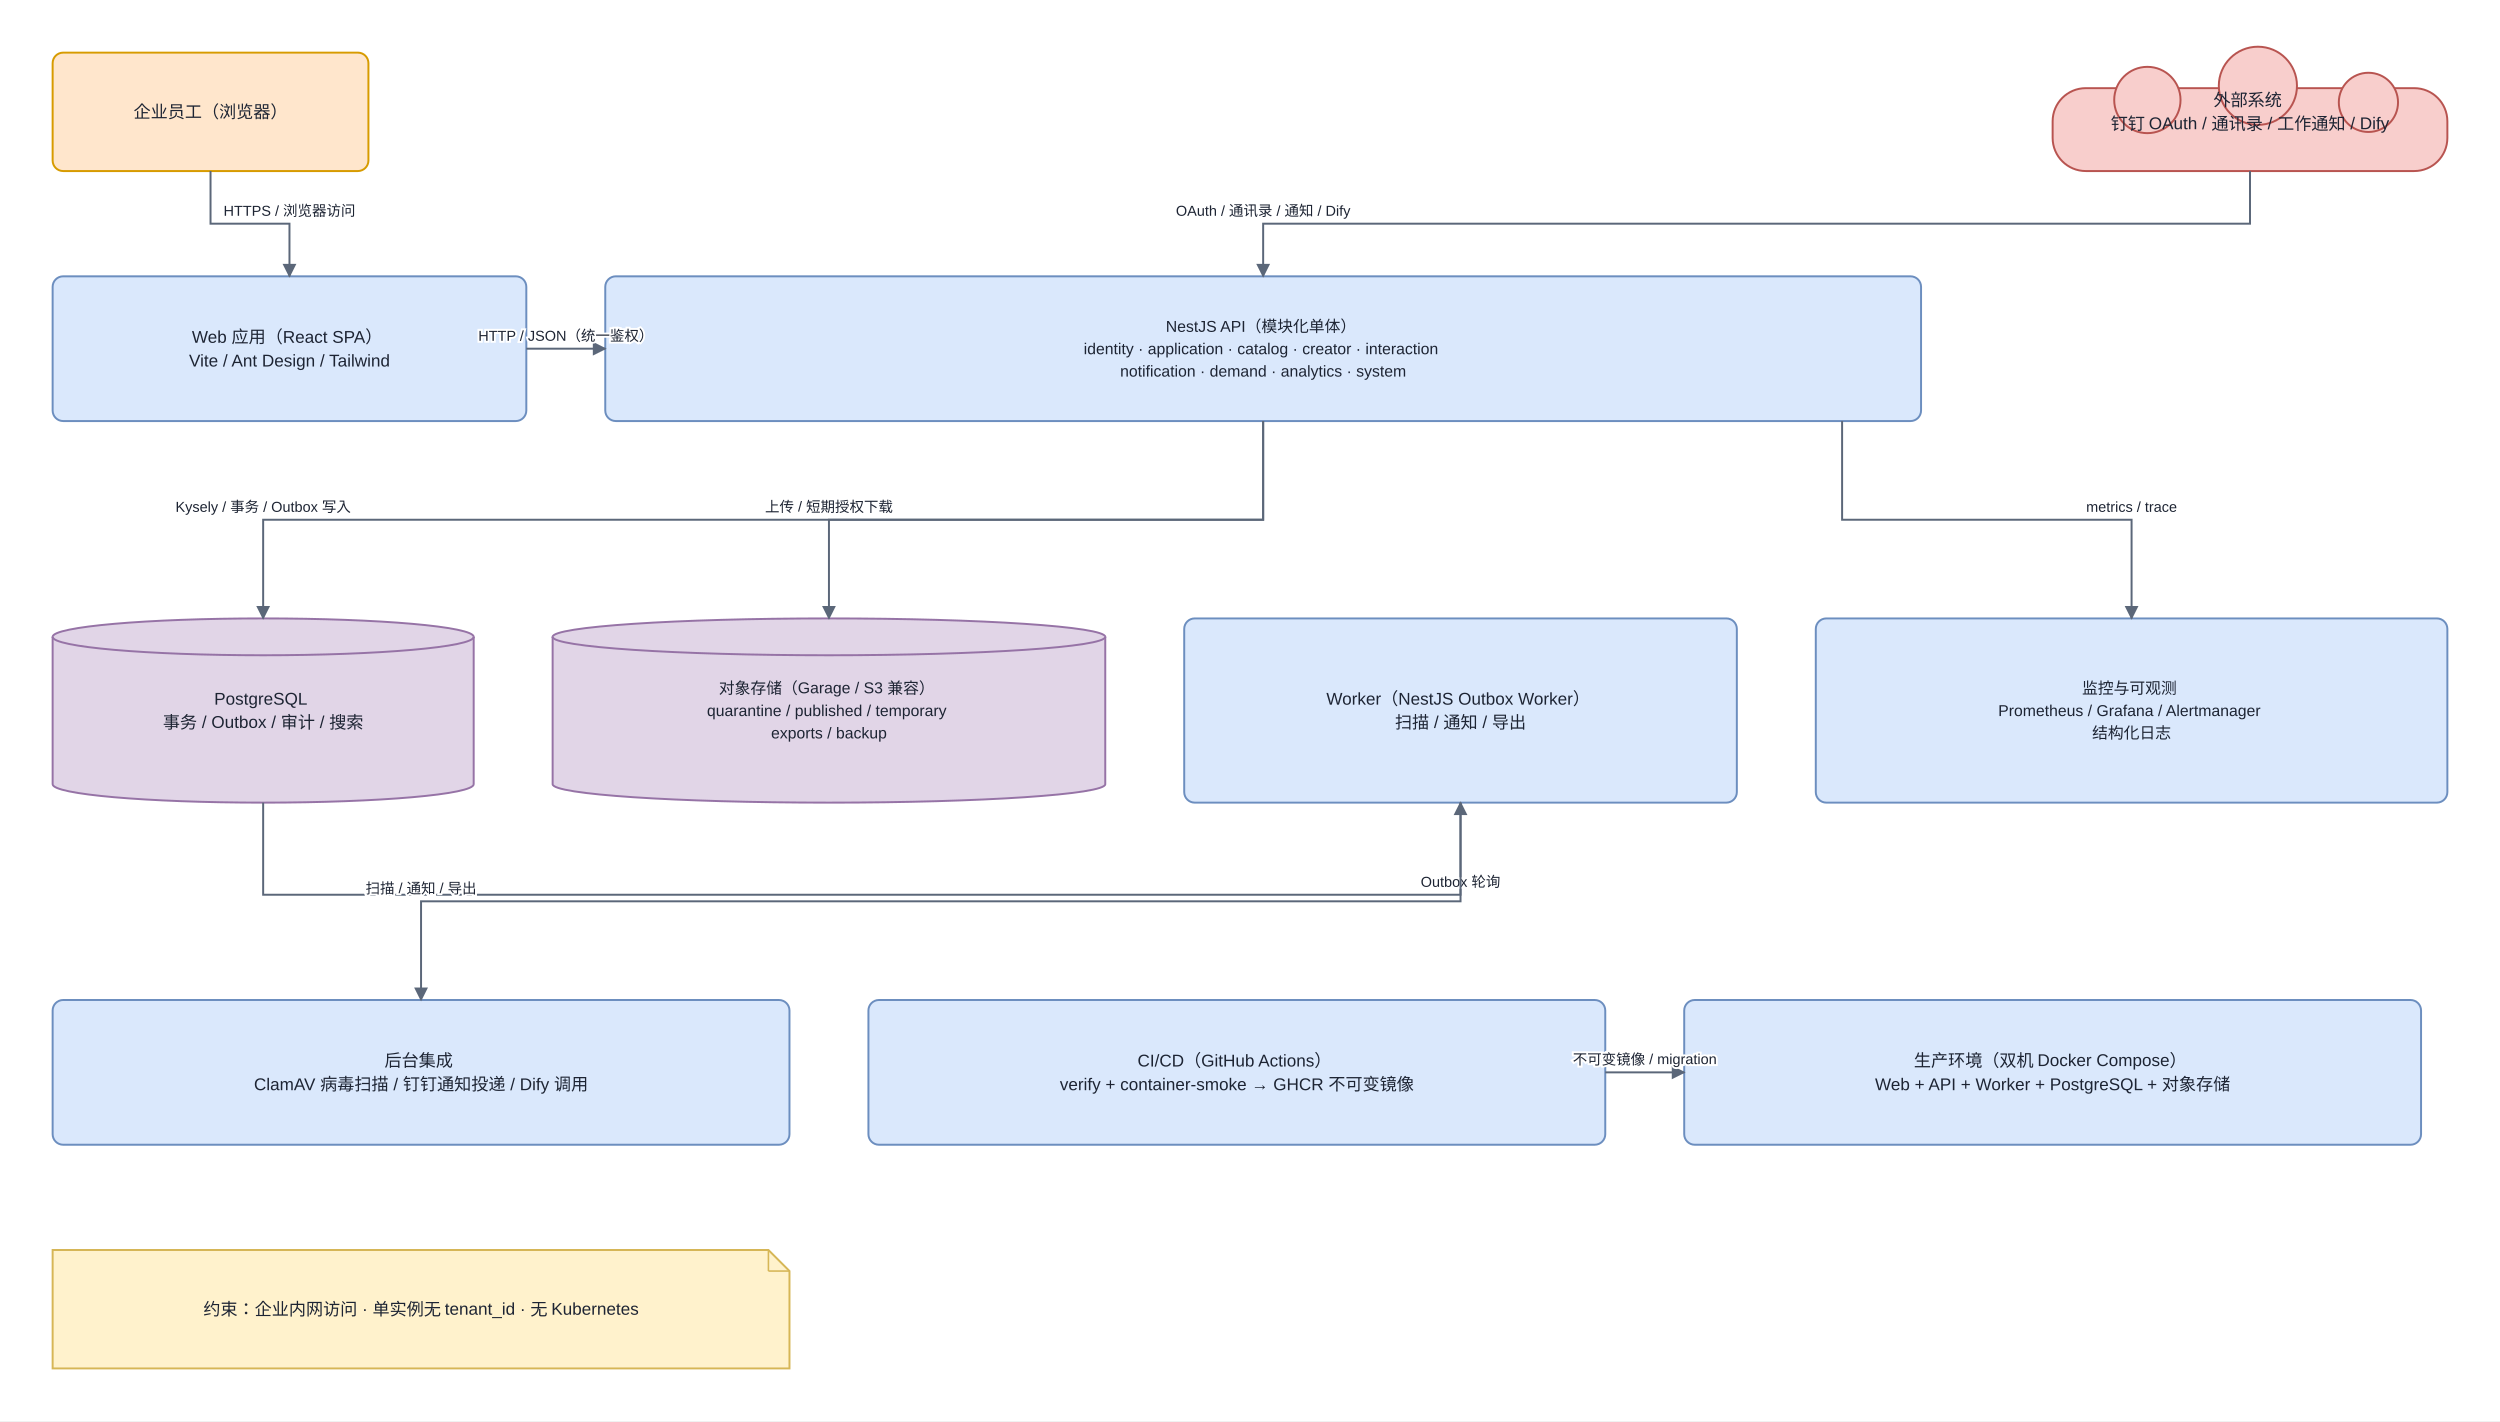
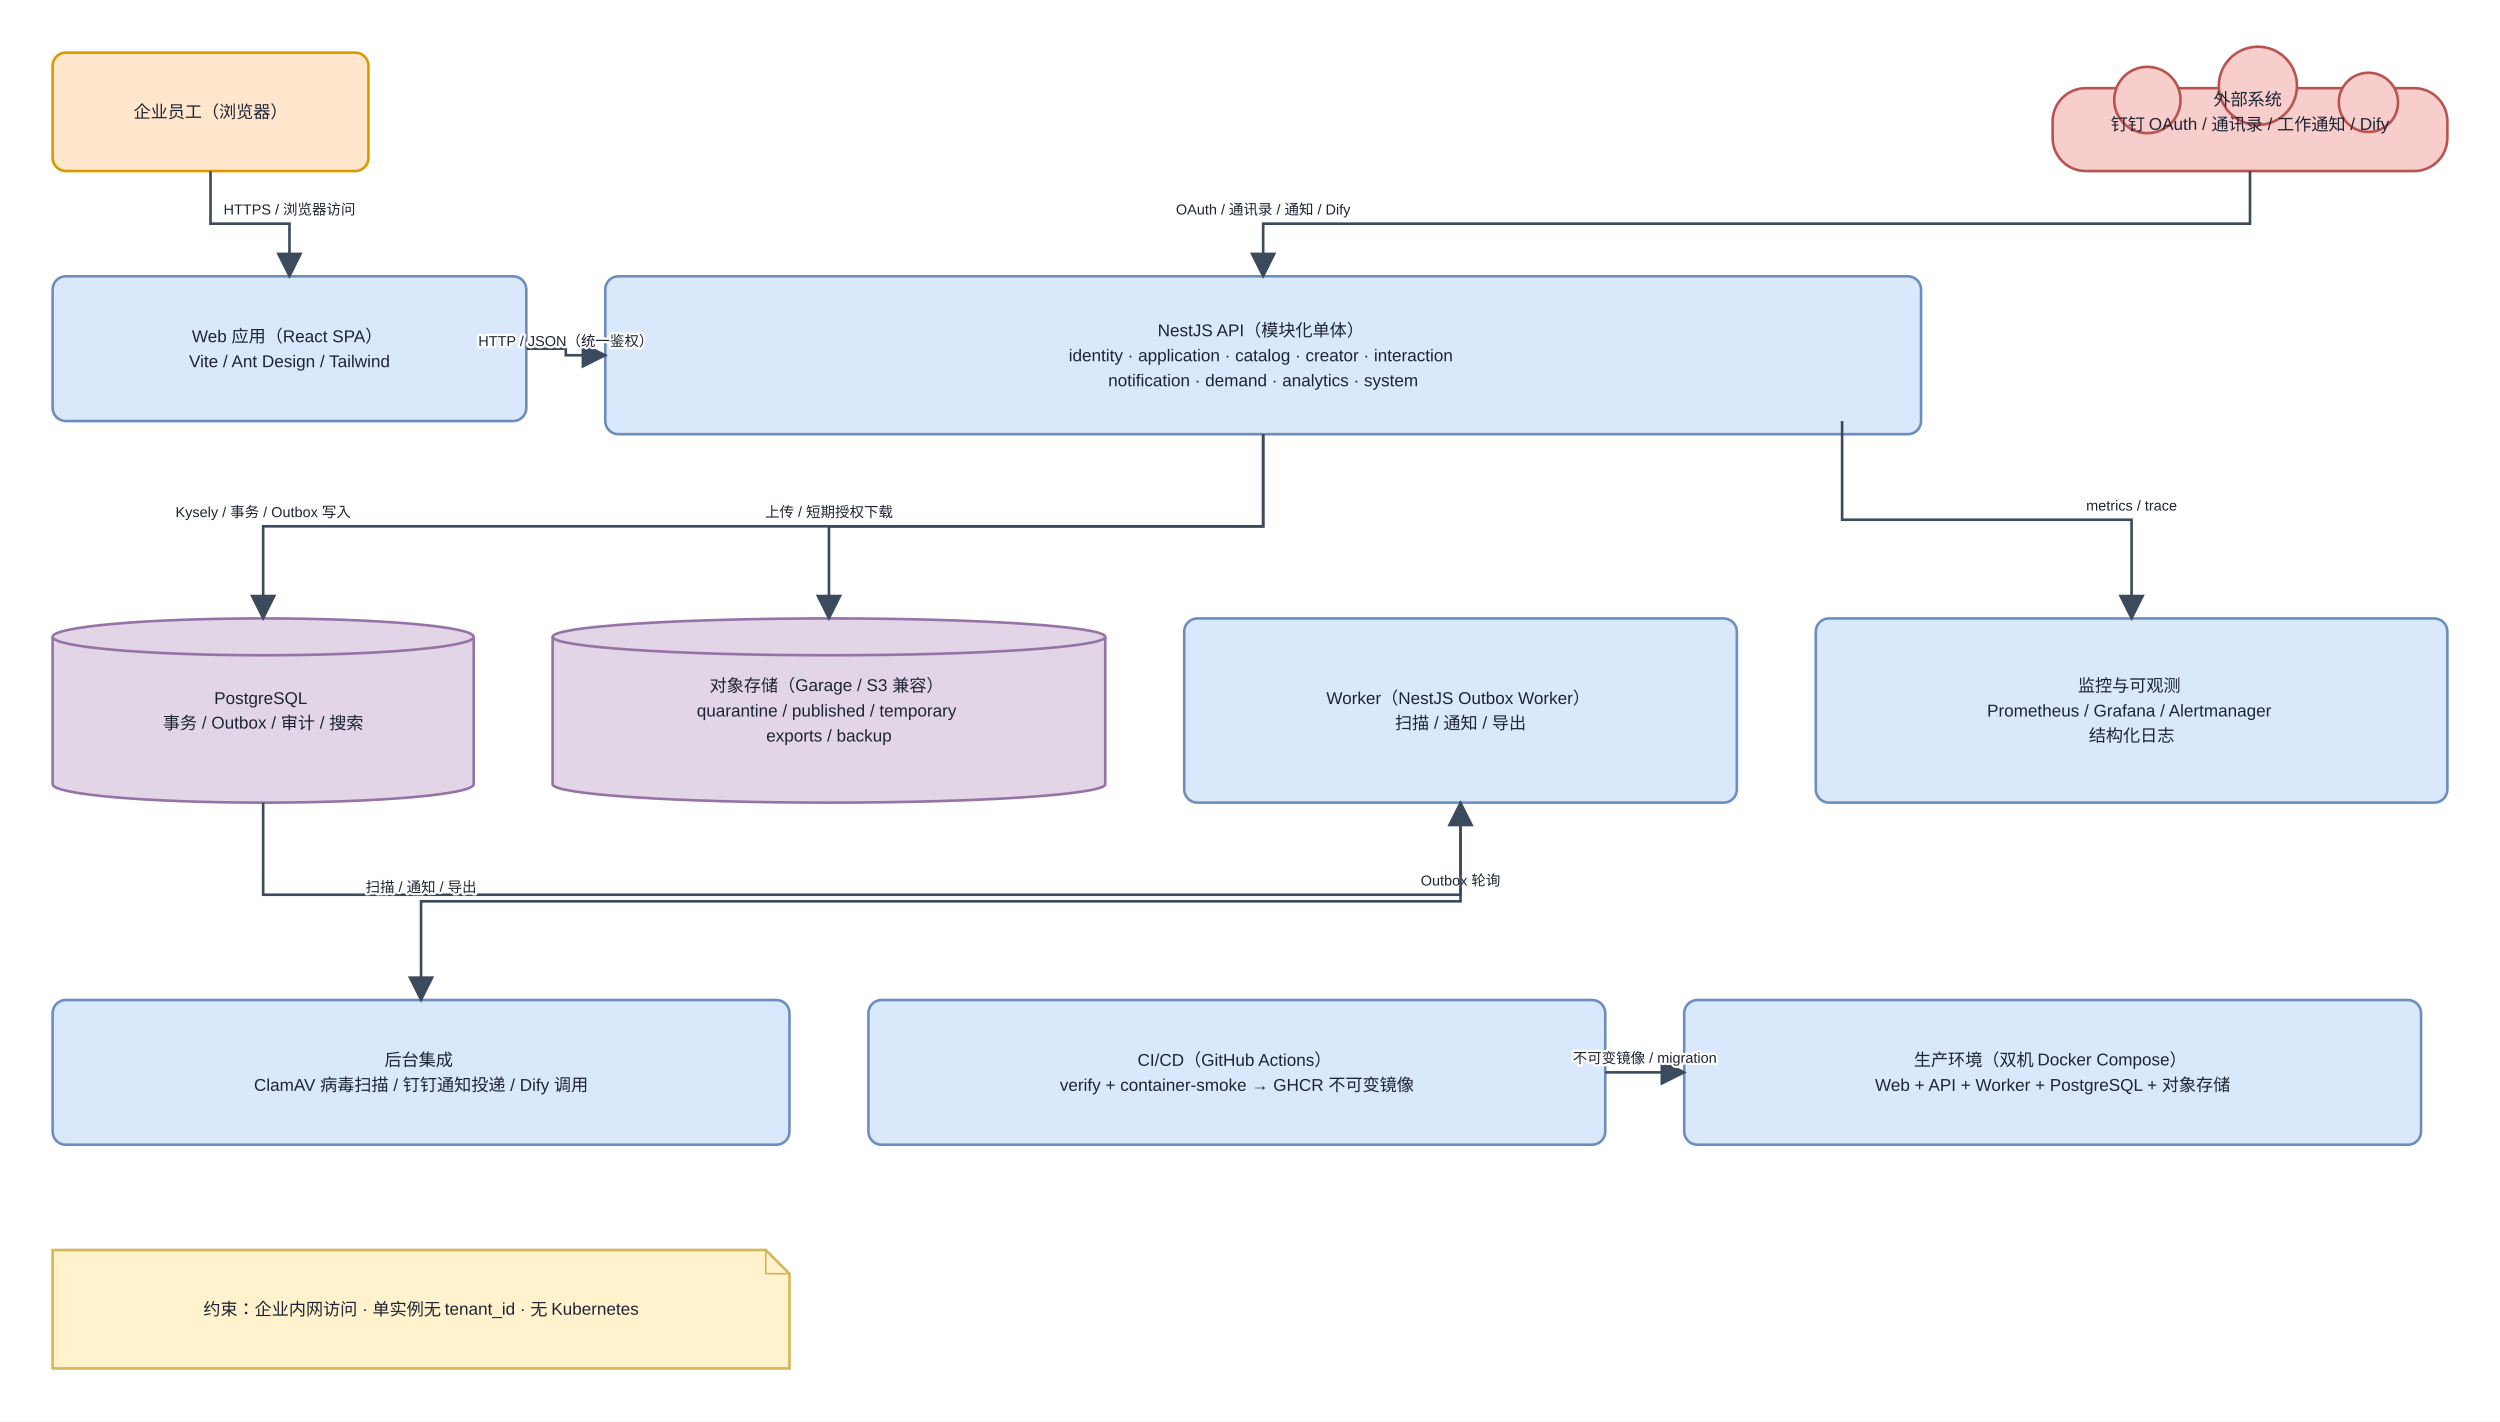
<svg xmlns="http://www.w3.org/2000/svg" width="1900" height="1080" viewBox="0 0 1900 1080">
  <defs>
-     <marker id="arrow" viewBox="0 0 10 10" refX="9" refY="5" markerWidth="7" markerHeight="7" orient="auto-start-reverse">
-       <path d="M 0 0 L 10 5 L 0 10 z" fill="#5b6779" />
+     <marker id="arrow" viewBox="0 0 10 10" refX="9" refY="5" markerWidth="10" markerHeight="10" orient="auto-start-reverse">
+       <path d="M 0 0 L 10 5 L 0 10 z" fill="#3c4a5e" />
    </marker>
  </defs>
  <rect width="1900" height="1080" fill="#ffffff" />
  <g id="u1">
-     <rect x="40" y="40" width="240" height="90" rx="8" fill="#ffe6cc" stroke="#d79b00" stroke-width="1.5" />
+     <rect x="40" y="40" width="240" height="90" rx="10" fill="#ffe6cc" stroke="#d79b00" stroke-width="2" />
    <text x="160" y="89.55" font-family="Microsoft YaHei, 'Segoe UI', Arial, sans-serif" font-size="13" fill="#1d2433" text-anchor="middle">
      <tspan x="160" dy="0">企业员工（浏览器）</tspan>
    </text>
  </g>
  <g id="ext">
-     <rect x="1560" y="67" width="300" height="63" rx="25.2" fill="#f8cecc" stroke="#b85450" stroke-width="1.5" />
-     <circle cx="1632" cy="76" r="25.2" fill="#f8cecc" stroke="#b85450" stroke-width="1.5" />
-     <circle cx="1716" cy="65.2" r="29.7" fill="#f8cecc" stroke="#b85450" stroke-width="1.5" />
-     <circle cx="1800" cy="77.8" r="22.5" fill="#f8cecc" stroke="#b85450" stroke-width="1.5" />
-     <text x="1710" y="80.55" font-family="Microsoft YaHei, 'Segoe UI', Arial, sans-serif" font-size="13" fill="#1d2433" text-anchor="middle">
+     <rect x="1560" y="67" width="300" height="63" rx="25.2" fill="#f8cecc" stroke="#b85450" stroke-width="2" />
+     <circle cx="1632" cy="76" r="25.2" fill="#f8cecc" stroke="#b85450" stroke-width="2" />
+     <circle cx="1716" cy="65.2" r="29.7" fill="#f8cecc" stroke="#b85450" stroke-width="2" />
+     <circle cx="1800" cy="77.8" r="22.5" fill="#f8cecc" stroke="#b85450" stroke-width="2" />
+     <text x="1710" y="80.05" font-family="Microsoft YaHei, 'Segoe UI', Arial, sans-serif" font-size="13" fill="#1d2433" text-anchor="middle">
      <tspan x="1710" dy="0">外部系统</tspan>
-       <tspan x="1710" dy="18">钉钉 OAuth / 通讯录 / 工作通知 / Dify</tspan>
+       <tspan x="1710" dy="19">钉钉 OAuth / 通讯录 / 工作通知 / Dify</tspan>
    </text>
  </g>
  <g id="web">
-     <rect x="40" y="210" width="360" height="110" rx="8" fill="#dae8fc" stroke="#6c8ebf" stroke-width="1.5" />
-     <text x="220" y="260.55" font-family="Microsoft YaHei, 'Segoe UI', Arial, sans-serif" font-size="13" fill="#1d2433" text-anchor="middle">
+     <rect x="40" y="210" width="360" height="110" rx="10" fill="#dae8fc" stroke="#6c8ebf" stroke-width="2" />
+     <text x="220" y="260.05" font-family="Microsoft YaHei, 'Segoe UI', Arial, sans-serif" font-size="13" fill="#1d2433" text-anchor="middle">
      <tspan x="220" dy="0">Web 应用（React SPA）</tspan>
-       <tspan x="220" dy="18">Vite / Ant Design / Tailwind</tspan>
+       <tspan x="220" dy="19">Vite / Ant Design / Tailwind</tspan>
    </text>
  </g>
  <g id="api">
-     <rect x="460" y="210" width="1000" height="110" rx="8" fill="#dae8fc" stroke="#6c8ebf" stroke-width="1.5" />
-     <text x="960" y="252.2" font-family="Microsoft YaHei, 'Segoe UI', Arial, sans-serif" font-size="12" fill="#1d2433" text-anchor="middle">
+     <rect x="460" y="210" width="1000" height="120" rx="10" fill="#dae8fc" stroke="#6c8ebf" stroke-width="2" />
+     <text x="960" y="255.55" font-family="Microsoft YaHei, 'Segoe UI', Arial, sans-serif" font-size="13" fill="#1d2433" text-anchor="middle">
      <tspan x="960" dy="0">NestJS API（模块化单体）</tspan>
-       <tspan x="960" dy="17">identity · application · catalog · creator · interaction</tspan>
-       <tspan x="960" dy="17">notification · demand · analytics · system</tspan>
+       <tspan x="960" dy="19">identity · application · catalog · creator · interaction</tspan>
+       <tspan x="960" dy="19">notification · demand · analytics · system</tspan>
    </text>
  </g>
  <g id="pg">
-     <ellipse cx="200" cy="484" rx="160" ry="14" fill="#e1d5e7" stroke="#9673a6" stroke-width="1.5" />
-     <path d="M 40 484 L 40 596 A 160 14 0 0 0 360 596 L 360 484" fill="#e1d5e7" stroke="#9673a6" stroke-width="1.5" />
-     <path d="M 40 484 A 160 14 0 0 0 360 484" fill="none" stroke="#9673a6" stroke-width="1.5" />
-     <text x="200" y="535.55" font-family="Microsoft YaHei, 'Segoe UI', Arial, sans-serif" font-size="13" fill="#1d2433" text-anchor="middle">
+     <ellipse cx="200" cy="484" rx="160" ry="14" fill="#e1d5e7" stroke="#9673a6" stroke-width="2" />
+     <path d="M 40 484 L 40 596 A 160 14 0 0 0 360 596 L 360 484" fill="#e1d5e7" stroke="#9673a6" stroke-width="2" />
+     <path d="M 40 484 A 160 14 0 0 0 360 484" fill="none" stroke="#9673a6" stroke-width="2" />
+     <text x="200" y="535.05" font-family="Microsoft YaHei, 'Segoe UI', Arial, sans-serif" font-size="13" fill="#1d2433" text-anchor="middle">
      <tspan x="200" dy="0">PostgreSQL</tspan>
-       <tspan x="200" dy="18">事务 / Outbox / 审计 / 搜索</tspan>
+       <tspan x="200" dy="19">事务 / Outbox / 审计 / 搜索</tspan>
    </text>
  </g>
  <g id="storage">
-     <ellipse cx="630" cy="484" rx="210" ry="14" fill="#e1d5e7" stroke="#9673a6" stroke-width="1.5" />
-     <path d="M 420 484 L 420 596 A 210 14 0 0 0 840 596 L 840 484" fill="#e1d5e7" stroke="#9673a6" stroke-width="1.5" />
-     <path d="M 420 484 A 210 14 0 0 0 840 484" fill="none" stroke="#9673a6" stroke-width="1.5" />
-     <text x="630" y="527.2" font-family="Microsoft YaHei, 'Segoe UI', Arial, sans-serif" font-size="12" fill="#1d2433" text-anchor="middle">
+     <ellipse cx="630" cy="484" rx="210" ry="14" fill="#e1d5e7" stroke="#9673a6" stroke-width="2" />
+     <path d="M 420 484 L 420 596 A 210 14 0 0 0 840 596 L 840 484" fill="#e1d5e7" stroke="#9673a6" stroke-width="2" />
+     <path d="M 420 484 A 210 14 0 0 0 840 484" fill="none" stroke="#9673a6" stroke-width="2" />
+     <text x="630" y="525.55" font-family="Microsoft YaHei, 'Segoe UI', Arial, sans-serif" font-size="13" fill="#1d2433" text-anchor="middle">
      <tspan x="630" dy="0">对象存储（Garage / S3 兼容）</tspan>
-       <tspan x="630" dy="17">quarantine / published / temporary</tspan>
-       <tspan x="630" dy="17">exports / backup</tspan>
+       <tspan x="630" dy="19">quarantine / published / temporary</tspan>
+       <tspan x="630" dy="19">exports / backup</tspan>
    </text>
  </g>
  <g id="worker">
-     <rect x="900" y="470" width="420" height="140" rx="8" fill="#dae8fc" stroke="#6c8ebf" stroke-width="1.5" />
-     <text x="1110" y="535.55" font-family="Microsoft YaHei, 'Segoe UI', Arial, sans-serif" font-size="13" fill="#1d2433" text-anchor="middle">
+     <rect x="900" y="470" width="420" height="140" rx="10" fill="#dae8fc" stroke="#6c8ebf" stroke-width="2" />
+     <text x="1110" y="535.05" font-family="Microsoft YaHei, 'Segoe UI', Arial, sans-serif" font-size="13" fill="#1d2433" text-anchor="middle">
      <tspan x="1110" dy="0">Worker（NestJS Outbox Worker）</tspan>
-       <tspan x="1110" dy="18">扫描 / 通知 / 导出</tspan>
+       <tspan x="1110" dy="19">扫描 / 通知 / 导出</tspan>
    </text>
  </g>
  <g id="obs">
-     <rect x="1380" y="470" width="480" height="140" rx="8" fill="#dae8fc" stroke="#6c8ebf" stroke-width="1.5" />
-     <text x="1620" y="527.2" font-family="Microsoft YaHei, 'Segoe UI', Arial, sans-serif" font-size="12" fill="#1d2433" text-anchor="middle">
+     <rect x="1380" y="470" width="480" height="140" rx="10" fill="#dae8fc" stroke="#6c8ebf" stroke-width="2" />
+     <text x="1620" y="525.55" font-family="Microsoft YaHei, 'Segoe UI', Arial, sans-serif" font-size="13" fill="#1d2433" text-anchor="middle">
      <tspan x="1620" dy="0">监控与可观测</tspan>
-       <tspan x="1620" dy="17">Prometheus / Grafana / Alertmanager</tspan>
-       <tspan x="1620" dy="17">结构化日志</tspan>
+       <tspan x="1620" dy="19">Prometheus / Grafana / Alertmanager</tspan>
+       <tspan x="1620" dy="19">结构化日志</tspan>
    </text>
  </g>
  <g id="extB">
-     <rect x="40" y="760" width="560" height="110" rx="8" fill="#dae8fc" stroke="#6c8ebf" stroke-width="1.5" />
-     <text x="320" y="810.55" font-family="Microsoft YaHei, 'Segoe UI', Arial, sans-serif" font-size="13" fill="#1d2433" text-anchor="middle">
+     <rect x="40" y="760" width="560" height="110" rx="10" fill="#dae8fc" stroke="#6c8ebf" stroke-width="2" />
+     <text x="320" y="810.05" font-family="Microsoft YaHei, 'Segoe UI', Arial, sans-serif" font-size="13" fill="#1d2433" text-anchor="middle">
      <tspan x="320" dy="0">后台集成</tspan>
-       <tspan x="320" dy="18">ClamAV 病毒扫描 / 钉钉通知投递 / Dify 调用</tspan>
+       <tspan x="320" dy="19">ClamAV 病毒扫描 / 钉钉通知投递 / Dify 调用</tspan>
    </text>
  </g>
  <g id="cicd">
-     <rect x="660" y="760" width="560" height="110" rx="8" fill="#dae8fc" stroke="#6c8ebf" stroke-width="1.5" />
-     <text x="940" y="810.55" font-family="Microsoft YaHei, 'Segoe UI', Arial, sans-serif" font-size="13" fill="#1d2433" text-anchor="middle">
+     <rect x="660" y="760" width="560" height="110" rx="10" fill="#dae8fc" stroke="#6c8ebf" stroke-width="2" />
+     <text x="940" y="810.05" font-family="Microsoft YaHei, 'Segoe UI', Arial, sans-serif" font-size="13" fill="#1d2433" text-anchor="middle">
      <tspan x="940" dy="0">CI/CD（GitHub Actions）</tspan>
-       <tspan x="940" dy="18">verify + container-smoke → GHCR 不可变镜像</tspan>
+       <tspan x="940" dy="19">verify + container-smoke → GHCR 不可变镜像</tspan>
    </text>
  </g>
  <g id="prod">
-     <rect x="1280" y="760" width="560" height="110" rx="8" fill="#dae8fc" stroke="#6c8ebf" stroke-width="1.5" />
-     <text x="1560" y="810.55" font-family="Microsoft YaHei, 'Segoe UI', Arial, sans-serif" font-size="13" fill="#1d2433" text-anchor="middle">
+     <rect x="1280" y="760" width="560" height="110" rx="10" fill="#dae8fc" stroke="#6c8ebf" stroke-width="2" />
+     <text x="1560" y="810.05" font-family="Microsoft YaHei, 'Segoe UI', Arial, sans-serif" font-size="13" fill="#1d2433" text-anchor="middle">
      <tspan x="1560" dy="0">生产环境（双机 Docker Compose）</tspan>
-       <tspan x="1560" dy="18">Web + API + Worker + PostgreSQL + 对象存储</tspan>
+       <tspan x="1560" dy="19">Web + API + Worker + PostgreSQL + 对象存储</tspan>
    </text>
  </g>
  <g id="note">
-     <polygon points="40,950 584,950 600,966 600,1040 40,1040" fill="#fff2cc" stroke="#d6b656" stroke-width="1.5" />
-     <line x1="584" y1="950" x2="584" y2="966" stroke="#d6b656" stroke-width="1.2" />
-     <line x1="584" y1="966" x2="600" y2="966" stroke="#d6b656" stroke-width="1.2" />
+     <polygon points="40,950 582,950 600,968 600,1040 40,1040" fill="#fff2cc" stroke="#d6b656" stroke-width="2" />
+     <line x1="582" y1="950" x2="582" y2="968" stroke="#d6b656" stroke-width="1.3" />
+     <line x1="582" y1="968" x2="600" y2="968" stroke="#d6b656" stroke-width="1.3" />
    <text x="320" y="999.55" font-family="Microsoft YaHei, 'Segoe UI', Arial, sans-serif" font-size="13" fill="#1d2433" text-anchor="middle">
      <tspan x="320" dy="0">约束：企业内网访问 · 单实例无 tenant_id · 无 Kubernetes</tspan>
    </text>
  </g>
  <g id="e1">
-     <path d="M 160 130 L 160 170 L 220 170 L 220 210" fill="none" stroke="#5b6779" stroke-width="1.5" marker-end="url(#arrow)" />
-     <text x="220" y="164" font-family="Microsoft YaHei, 'Segoe UI', Arial, sans-serif" font-size="11" fill="#1d2433" text-anchor="middle" stroke="#ffffff" stroke-width="3" paint-order="stroke">HTTPS / 浏览器访问</text>
+     <path d="M 160 130 L 160 170 L 220 170 L 220 210" fill="none" stroke="#3c4a5e" stroke-width="2" marker-end="url(#arrow)" />
+     <text x="220" y="163" font-family="Microsoft YaHei, 'Segoe UI', Arial, sans-serif" font-size="11" fill="#1d2433" text-anchor="middle" stroke="#ffffff" stroke-width="3.5" paint-order="stroke" stroke-linejoin="round">HTTPS / 浏览器访问</text>
  </g>
  <g id="e2">
-     <path d="M 400 265 L 430 265 L 430 265 L 460 265" fill="none" stroke="#5b6779" stroke-width="1.5" marker-end="url(#arrow)" />
-     <text x="430" y="259" font-family="Microsoft YaHei, 'Segoe UI', Arial, sans-serif" font-size="11" fill="#1d2433" text-anchor="middle" stroke="#ffffff" stroke-width="3" paint-order="stroke">HTTP / JSON（统一鉴权）</text>
+     <path d="M 400 265 L 430 265 L 430 270 L 460 270" fill="none" stroke="#3c4a5e" stroke-width="2" marker-end="url(#arrow)" />
+     <text x="430" y="263" font-family="Microsoft YaHei, 'Segoe UI', Arial, sans-serif" font-size="11" fill="#1d2433" text-anchor="middle" stroke="#ffffff" stroke-width="3.5" paint-order="stroke" stroke-linejoin="round">HTTP / JSON（统一鉴权）</text>
  </g>
  <g id="e3">
-     <path d="M 1710 130 L 1710 170 L 960 170 L 960 210" fill="none" stroke="#5b6779" stroke-width="1.5" marker-end="url(#arrow)" />
-     <text x="960" y="164" font-family="Microsoft YaHei, 'Segoe UI', Arial, sans-serif" font-size="11" fill="#1d2433" text-anchor="middle" stroke="#ffffff" stroke-width="3" paint-order="stroke">OAuth / 通讯录 / 通知 / Dify</text>
+     <path d="M 1710 130 L 1710 170 L 960 170 L 960 210" fill="none" stroke="#3c4a5e" stroke-width="2" marker-end="url(#arrow)" />
+     <text x="960" y="163" font-family="Microsoft YaHei, 'Segoe UI', Arial, sans-serif" font-size="11" fill="#1d2433" text-anchor="middle" stroke="#ffffff" stroke-width="3.5" paint-order="stroke" stroke-linejoin="round">OAuth / 通讯录 / 通知 / Dify</text>
  </g>
  <g id="e4">
-     <path d="M 960 320 L 960 395 L 200 395 L 200 470" fill="none" stroke="#5b6779" stroke-width="1.5" marker-end="url(#arrow)" />
-     <text x="200" y="389" font-family="Microsoft YaHei, 'Segoe UI', Arial, sans-serif" font-size="11" fill="#1d2433" text-anchor="middle" stroke="#ffffff" stroke-width="3" paint-order="stroke">Kysely / 事务 / Outbox 写入</text>
+     <path d="M 960 330 L 960 400 L 200 400 L 200 470" fill="none" stroke="#3c4a5e" stroke-width="2" marker-end="url(#arrow)" />
+     <text x="200" y="393" font-family="Microsoft YaHei, 'Segoe UI', Arial, sans-serif" font-size="11" fill="#1d2433" text-anchor="middle" stroke="#ffffff" stroke-width="3.5" paint-order="stroke" stroke-linejoin="round">Kysely / 事务 / Outbox 写入</text>
  </g>
  <g id="e5">
-     <path d="M 960 320 L 960 395 L 630 395 L 630 470" fill="none" stroke="#5b6779" stroke-width="1.5" marker-end="url(#arrow)" />
-     <text x="630" y="389" font-family="Microsoft YaHei, 'Segoe UI', Arial, sans-serif" font-size="11" fill="#1d2433" text-anchor="middle" stroke="#ffffff" stroke-width="3" paint-order="stroke">上传 / 短期授权下载</text>
+     <path d="M 960 330 L 960 400 L 630 400 L 630 470" fill="none" stroke="#3c4a5e" stroke-width="2" marker-end="url(#arrow)" />
+     <text x="630" y="393" font-family="Microsoft YaHei, 'Segoe UI', Arial, sans-serif" font-size="11" fill="#1d2433" text-anchor="middle" stroke="#ffffff" stroke-width="3.5" paint-order="stroke" stroke-linejoin="round">上传 / 短期授权下载</text>
  </g>
  <g id="e6">
-     <path d="M 200 610 L 200 680 L 1110 680 L 1110 610" fill="none" stroke="#5b6779" stroke-width="1.5" marker-end="url(#arrow)" />
-     <text x="1110" y="674" font-family="Microsoft YaHei, 'Segoe UI', Arial, sans-serif" font-size="11" fill="#1d2433" text-anchor="middle" stroke="#ffffff" stroke-width="3" paint-order="stroke">Outbox 轮询</text>
+     <path d="M 200 610 L 200 680 L 1110 680 L 1110 610" fill="none" stroke="#3c4a5e" stroke-width="2" marker-end="url(#arrow)" />
+     <text x="1110" y="673" font-family="Microsoft YaHei, 'Segoe UI', Arial, sans-serif" font-size="11" fill="#1d2433" text-anchor="middle" stroke="#ffffff" stroke-width="3.5" paint-order="stroke" stroke-linejoin="round">Outbox 轮询</text>
  </g>
  <g id="e7">
-     <path d="M 1110 610 L 1110 685 L 320 685 L 320 760" fill="none" stroke="#5b6779" stroke-width="1.5" marker-end="url(#arrow)" />
-     <text x="320" y="679" font-family="Microsoft YaHei, 'Segoe UI', Arial, sans-serif" font-size="11" fill="#1d2433" text-anchor="middle" stroke="#ffffff" stroke-width="3" paint-order="stroke">扫描 / 通知 / 导出</text>
+     <path d="M 1110 610 L 1110 685 L 320 685 L 320 760" fill="none" stroke="#3c4a5e" stroke-width="2" marker-end="url(#arrow)" />
+     <text x="320" y="678" font-family="Microsoft YaHei, 'Segoe UI', Arial, sans-serif" font-size="11" fill="#1d2433" text-anchor="middle" stroke="#ffffff" stroke-width="3.5" paint-order="stroke" stroke-linejoin="round">扫描 / 通知 / 导出</text>
  </g>
  <g id="e9">
-     <path d="M 1400 320 L 1400 395 L 1620 395 L 1620 470" fill="none" stroke="#5b6779" stroke-width="1.5" marker-end="url(#arrow)" />
-     <text x="1620" y="389" font-family="Microsoft YaHei, 'Segoe UI', Arial, sans-serif" font-size="11" fill="#1d2433" text-anchor="middle" stroke="#ffffff" stroke-width="3" paint-order="stroke">metrics / trace</text>
+     <path d="M 1400 320 L 1400 395 L 1620 395 L 1620 470" fill="none" stroke="#3c4a5e" stroke-width="2" marker-end="url(#arrow)" />
+     <text x="1620" y="388" font-family="Microsoft YaHei, 'Segoe UI', Arial, sans-serif" font-size="11" fill="#1d2433" text-anchor="middle" stroke="#ffffff" stroke-width="3.5" paint-order="stroke" stroke-linejoin="round">metrics / trace</text>
  </g>
  <g id="e10">
-     <path d="M 1220 815 L 1250 815 L 1250 815 L 1280 815" fill="none" stroke="#5b6779" stroke-width="1.5" marker-end="url(#arrow)" />
-     <text x="1250" y="809" font-family="Microsoft YaHei, 'Segoe UI', Arial, sans-serif" font-size="11" fill="#1d2433" text-anchor="middle" stroke="#ffffff" stroke-width="3" paint-order="stroke">不可变镜像 / migration</text>
+     <path d="M 1220 815 L 1250 815 L 1250 815 L 1280 815" fill="none" stroke="#3c4a5e" stroke-width="2" marker-end="url(#arrow)" />
+     <text x="1250" y="808" font-family="Microsoft YaHei, 'Segoe UI', Arial, sans-serif" font-size="11" fill="#1d2433" text-anchor="middle" stroke="#ffffff" stroke-width="3.5" paint-order="stroke" stroke-linejoin="round">不可变镜像 / migration</text>
  </g>
</svg>
